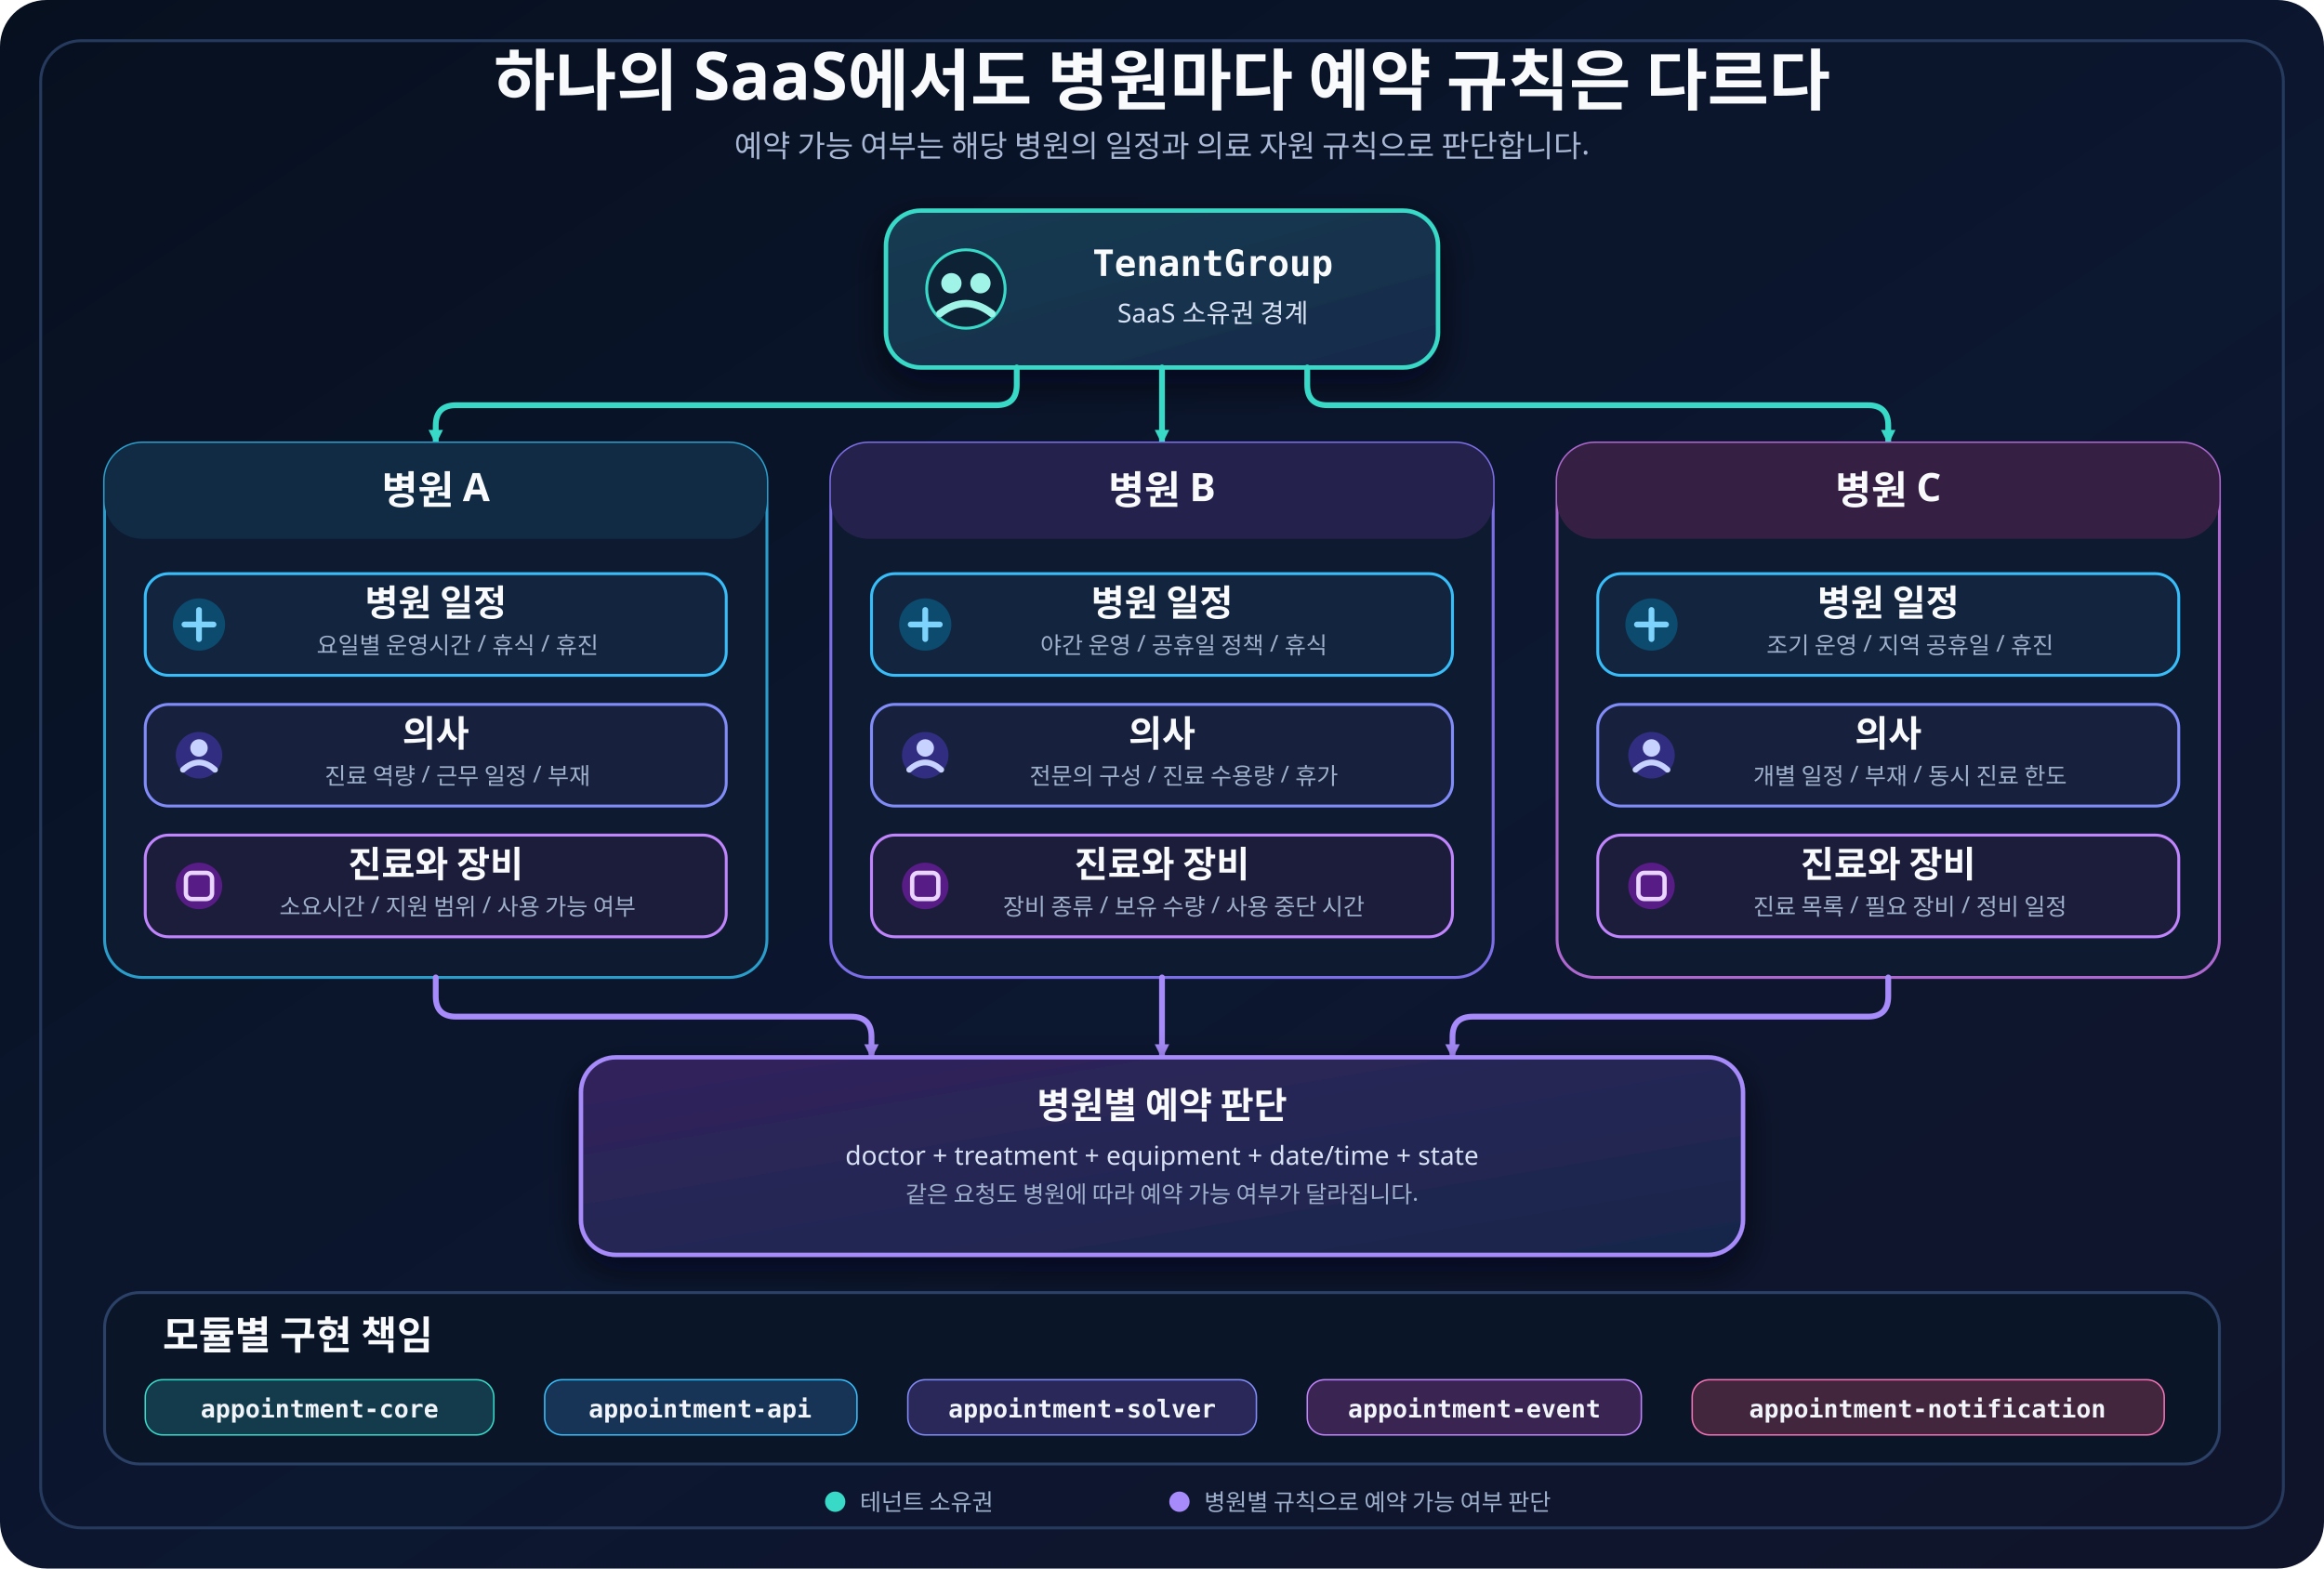
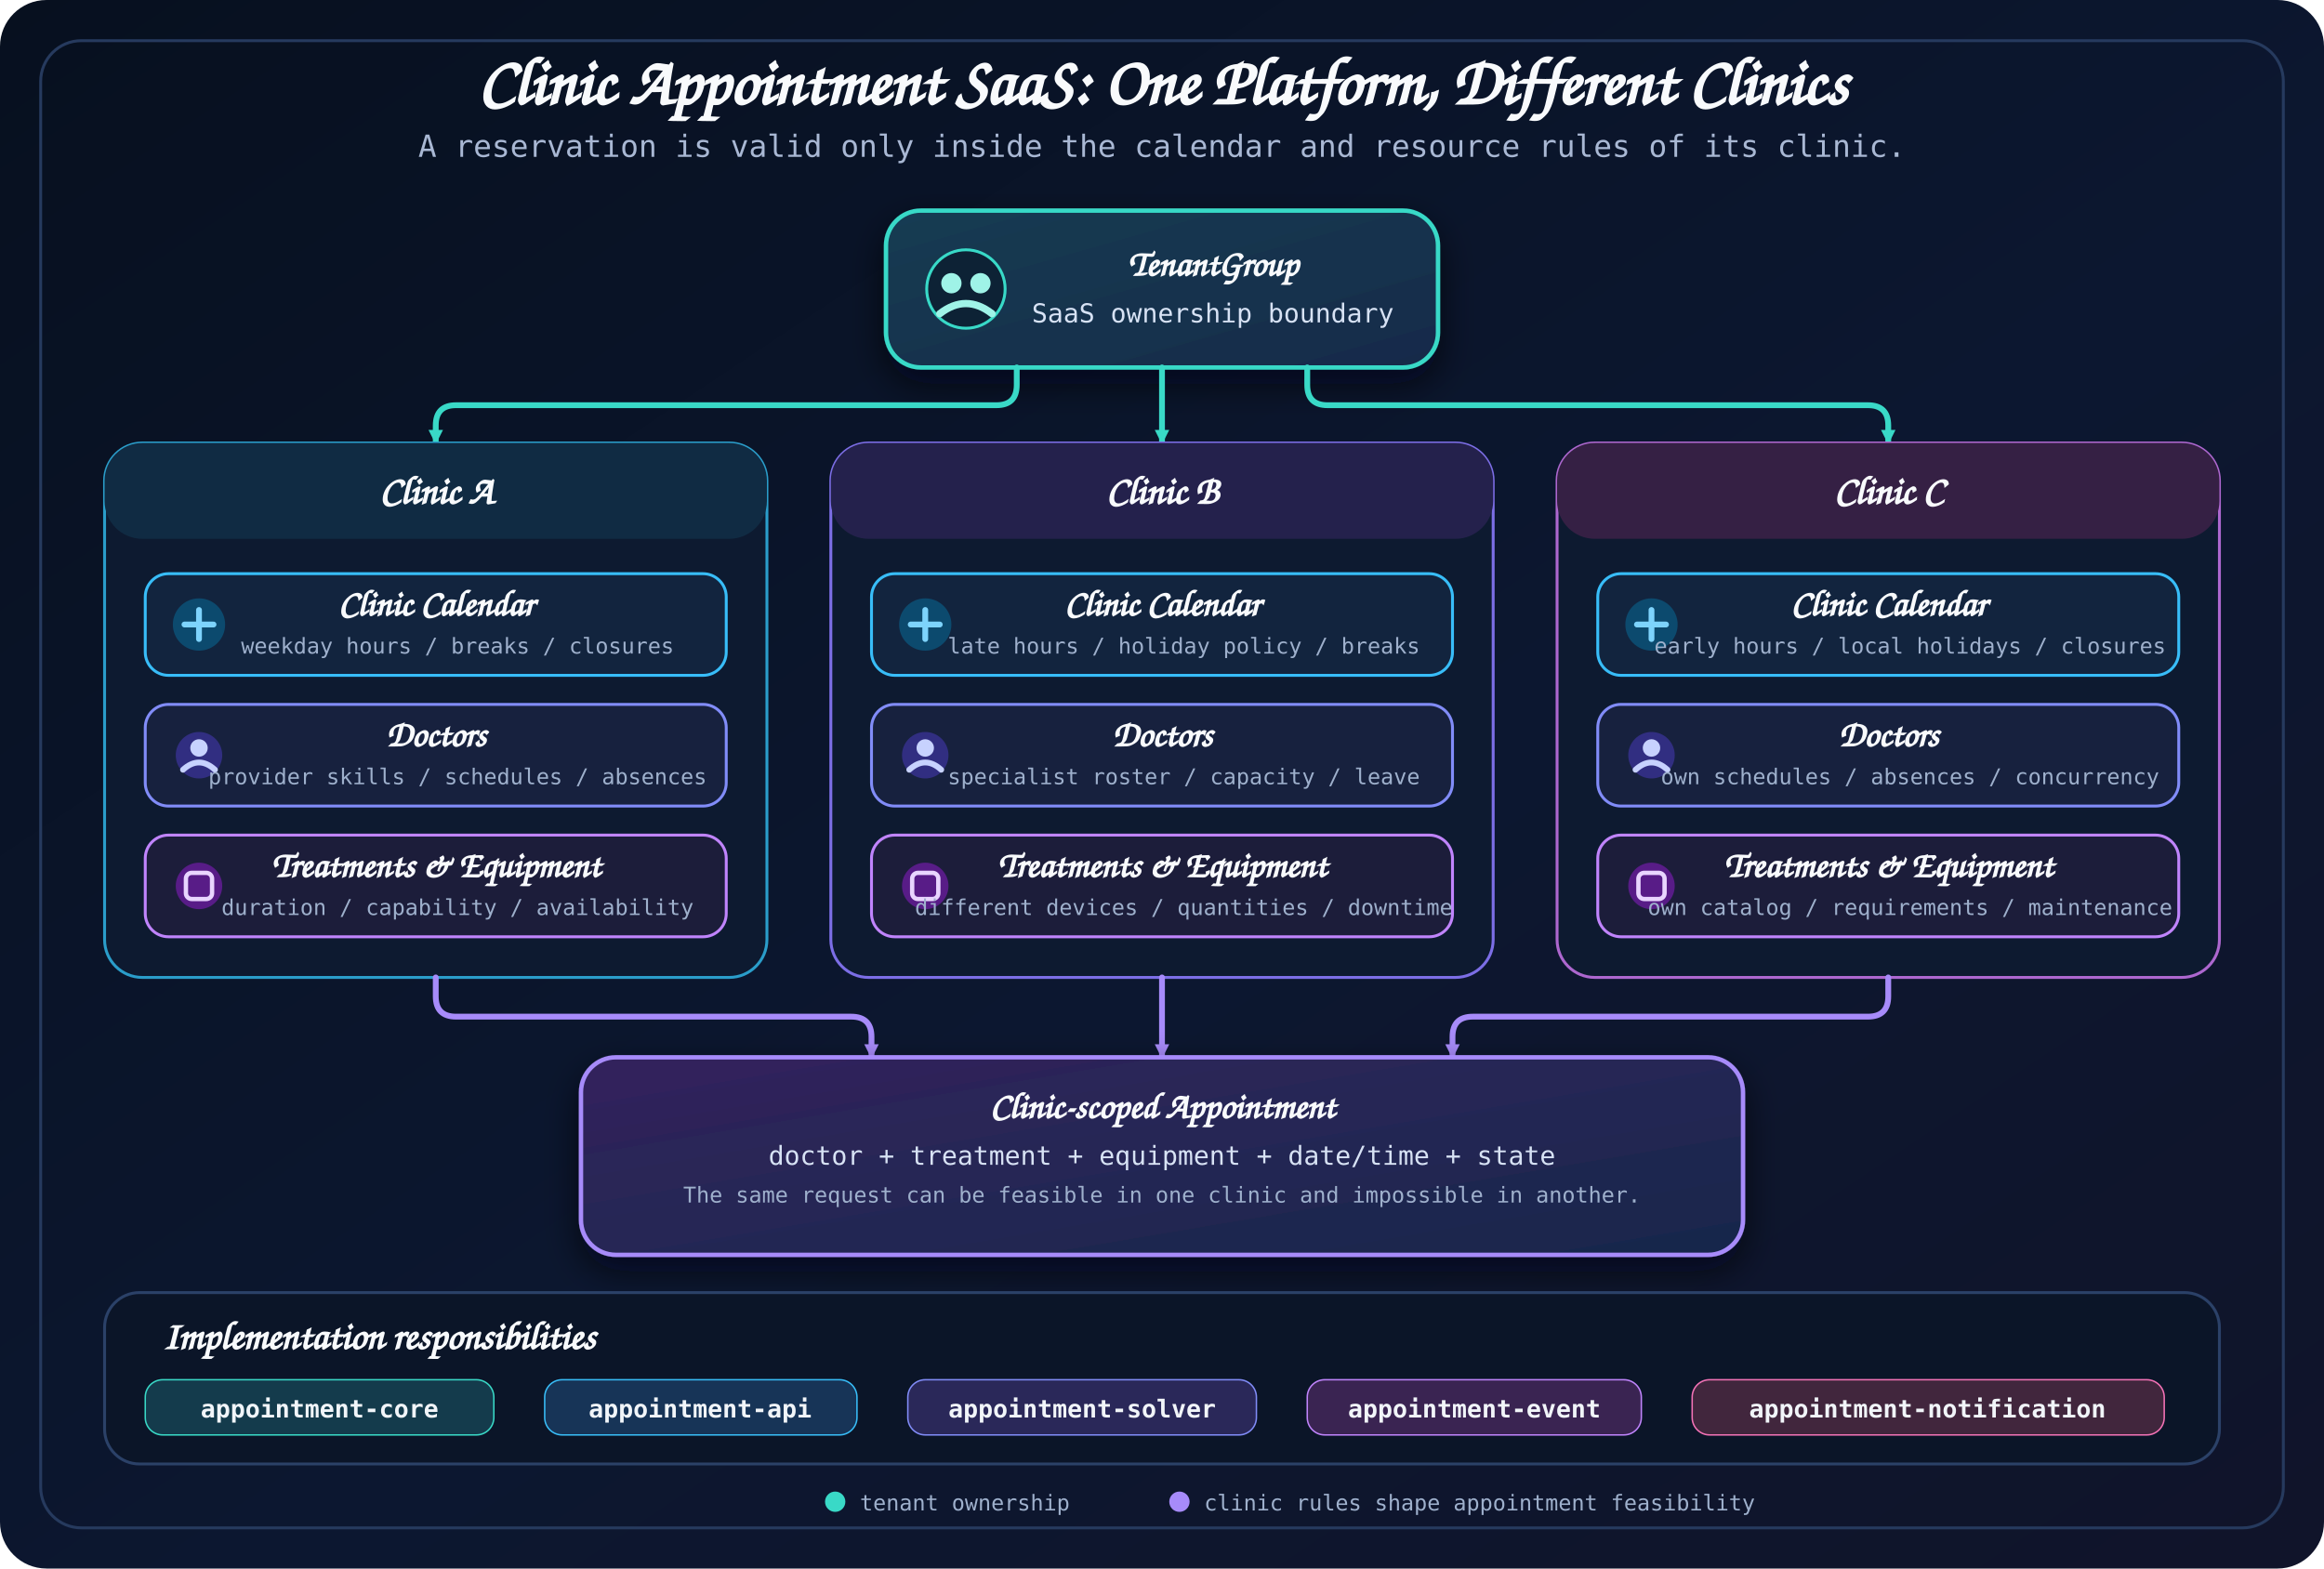
<svg xmlns="http://www.w3.org/2000/svg" width="1600" height="1080" viewBox="0 0 1600 1080" role="img" aria-labelledby="title desc">
  <defs>
    <linearGradient id="canvas" x1="0" y1="0" x2="1" y2="1">
      <stop offset="0" stop-color="#07101f" />
      <stop offset="0.55" stop-color="#0c1730" />
      <stop offset="1" stop-color="#10142a" />
    </linearGradient>
    <linearGradient id="tenantFill" x1="0" y1="0" x2="1" y2="1">
      <stop offset="0" stop-color="#123c52" />
      <stop offset="1" stop-color="#172a4a" />
    </linearGradient>
    <linearGradient id="appointmentFill" x1="0" y1="0" x2="1" y2="1">
      <stop offset="0" stop-color="#33245d" />
      <stop offset="1" stop-color="#17264b" />
    </linearGradient>
    <filter id="shadow" x="-20%" y="-20%" width="140%" height="150%">
      <feDropShadow dx="0" dy="10" stdDeviation="12" flood-color="#020617" flood-opacity="0.65" />
    </filter>
    <marker id="arrowTeal" markerWidth="12" markerHeight="12" refX="10" refY="6" orient="auto" markerUnits="userSpaceOnUse">
      <path d="M 1 1 L 11 6 L 1 11 Z" fill="#39d9c7" />
    </marker>
    <marker id="arrowViolet" markerWidth="12" markerHeight="12" refX="10" refY="6" orient="auto" markerUnits="userSpaceOnUse">
      <path d="M 1 1 L 11 6 L 1 11 Z" fill="#a78bfa" />
    </marker>
    <style>
-       .title { font-family: 'goorm Sans', sans-serif; font-size: 46px; font-weight: 700; fill: #f8fafc; }
-       .subtitle { font-family: 'goorm Sans', sans-serif; font-size: 21px; fill: #a9b8d4; }
-       .lane-title { font-family: 'goorm Sans', sans-serif; font-size: 27px; font-weight: 700; fill: #f8fafc; }
-       .card-title { font-family: 'goorm Sans', sans-serif; font-size: 25px; font-weight: 700; fill: #f8fafc; }
-       .code-title { font-family: 'goorm Sans Code', 'goorm Sans', monospace; font-size: 25px; font-weight: 700; fill: #f8fafc; }
-       .label { font-family: 'goorm Sans', sans-serif; font-size: 18px; fill: #d7e2f4; }
-       .small { font-family: 'goorm Sans', sans-serif; font-size: 16px; fill: #9eb0cc; }
-       .module { font-family: 'goorm Sans Code', 'goorm Sans', monospace; font-size: 17px; font-weight: 700; fill: #f1f5f9; }
+       .title { font-family: 'Architects Daughter', cursive; font-size: 46px; font-weight: 700; fill: #f8fafc; }
+       .subtitle { font-family: 'Comic Mono', monospace; font-size: 21px; fill: #a9b8d4; }
+       .lane-title { font-family: 'Architects Daughter', cursive; font-size: 27px; font-weight: 700; fill: #f8fafc; }
+       .card-title { font-family: 'Architects Daughter', cursive; font-size: 25px; font-weight: 700; fill: #f8fafc; }
+       .label { font-family: 'Comic Mono', monospace; font-size: 18px; fill: #d7e2f4; }
+       .small { font-family: 'Comic Mono', monospace; font-size: 15px; fill: #9eb0cc; }
+       .module { font-family: 'Comic Mono', monospace; font-size: 17px; font-weight: 700; fill: #f1f5f9; }
      .connector { fill: none; stroke-linecap: round; stroke-linejoin: round; stroke-width: 4; }
      .ownership { stroke: #39d9c7; marker-end: url(#arrowTeal); }
      .input { stroke: #a78bfa; marker-end: url(#arrowViolet); }
    </style>
  </defs>
  <rect width="1600" height="1080" rx="32" fill="url(#canvas)" />
  <rect x="28" y="28" width="1544" height="1024" rx="28" fill="none" stroke="#263a5e" stroke-width="2" />
-   <text class="title" x="800" y="72" text-anchor="middle">하나의 SaaS에서도 병원마다 예약 규칙은 다르다</text>
-   <text class="subtitle" x="800" y="108" text-anchor="middle">예약 가능 여부는 해당 병원의 일정과 의료 자원 규칙으로 판단합니다.</text>
+   <text class="title" x="800" y="72" text-anchor="middle">Clinic Appointment SaaS: One Platform, Different Clinics</text>
+   <text class="subtitle" x="800" y="108" text-anchor="middle">A reservation is valid only inside the calendar and resource rules of its clinic.</text>
  <g filter="url(#shadow)">
    <rect class="card" id="tenant-group-card" x="610" y="145" width="380" height="108" rx="24" fill="url(#tenantFill)" stroke="#39d9c7" stroke-width="3" />
    <circle cx="665" cy="199" r="27" fill="#0b2134" stroke="#39d9c7" stroke-width="2" />
    <circle cx="655" cy="195" r="7" fill="#9ff3e7" />
    <circle cx="675" cy="195" r="7" fill="#9ff3e7" />
    <path d="M 647 216 Q 665 202 683 216" fill="none" stroke="#9ff3e7" stroke-width="5" stroke-linecap="round" />
-     <text class="code-title" x="835" y="190" text-anchor="middle">TenantGroup</text>
-     <text class="label" x="835" y="222" text-anchor="middle">SaaS 소유권 경계</text>
+     <text class="card-title" x="835" y="190" text-anchor="middle">TenantGroup</text>
+     <text class="label" x="835" y="222" text-anchor="middle">SaaS ownership boundary</text>
  </g>
  <path class="connector ownership" data-connector="tenant-clinic-a" d="M 700 253 V 265 Q 700 279 686 279 H 314 Q 300 279 300 293 V 305" />
  <path class="connector ownership" data-connector="tenant-clinic-b" d="M 800 253 V 305" />
  <path class="connector ownership" data-connector="tenant-clinic-c" d="M 900 253 V 265 Q 900 279 914 279 H 1286 Q 1300 279 1300 293 V 305" />
  <g>
    <rect class="card" id="clinic-a-card" x="72" y="305" width="456" height="368" rx="26" fill="#0d1a30" stroke="#2a9dca" stroke-width="2" />
    <rect x="72" y="305" width="456" height="66" rx="26" fill="#102b43" />
    <path d="M 72 345 V 345" stroke="#102b43" />
-     <text class="lane-title" x="300" y="347" text-anchor="middle">병원 A</text>
+     <text class="lane-title" x="300" y="347" text-anchor="middle">Clinic A</text>
    <rect x="100" y="395" width="400" height="70" rx="16" fill="#12243e" stroke="#38bdf8" stroke-width="2" />
    <circle cx="137" cy="430" r="18" fill="#0c4a6e" />
    <path d="M 127 430 H 147 M 137 420 V 440" stroke="#7dd3fc" stroke-width="4" stroke-linecap="round" />
-     <text class="card-title" x="300" y="424" text-anchor="middle">병원 일정</text>
-     <text class="small" x="315" y="450" text-anchor="middle">요일별 운영시간 / 휴식 / 휴진</text>
+     <text class="card-title" x="300" y="424" text-anchor="middle">Clinic Calendar</text>
+     <text class="small" x="315" y="450" text-anchor="middle">weekday hours / breaks / closures</text>
    <rect x="100" y="485" width="400" height="70" rx="16" fill="#17213e" stroke="#818cf8" stroke-width="2" />
    <circle cx="137" cy="520" r="16" fill="#312e81" />
    <circle cx="137" cy="515" r="6" fill="#c7d2fe" />
    <path d="M 126 530 Q 137 520 148 530" fill="none" stroke="#c7d2fe" stroke-width="4" stroke-linecap="round" />
-     <text class="card-title" x="300" y="514" text-anchor="middle">의사</text>
-     <text class="small" x="315" y="540" text-anchor="middle">진료 역량 / 근무 일정 / 부재</text>
+     <text class="card-title" x="300" y="514" text-anchor="middle">Doctors</text>
+     <text class="small" x="315" y="540" text-anchor="middle">provider skills / schedules / absences</text>
    <rect x="100" y="575" width="400" height="70" rx="16" fill="#1c1d3a" stroke="#c084fc" stroke-width="2" />
    <circle cx="137" cy="610" r="16" fill="#581c87" />
    <rect x="128" y="601" width="18" height="18" rx="4" fill="none" stroke="#e9d5ff" stroke-width="3" />
-     <text class="card-title" x="300" y="604" text-anchor="middle">진료와 장비</text>
-     <text class="small" x="315" y="630" text-anchor="middle">소요시간 / 지원 범위 / 사용 가능 여부</text>
+     <text class="card-title" x="300" y="604" text-anchor="middle">Treatments &amp; Equipment</text>
+     <text class="small" x="315" y="630" text-anchor="middle">duration / capability / availability</text>
  </g>
  <g>
    <rect class="card" id="clinic-b-card" x="572" y="305" width="456" height="368" rx="26" fill="#0d1a30" stroke="#7c6ee6" stroke-width="2" />
    <rect x="572" y="305" width="456" height="66" rx="26" fill="#24214c" />
-     <text class="lane-title" x="800" y="347" text-anchor="middle">병원 B</text>
+     <text class="lane-title" x="800" y="347" text-anchor="middle">Clinic B</text>
    <rect x="600" y="395" width="400" height="70" rx="16" fill="#12243e" stroke="#38bdf8" stroke-width="2" />
    <circle cx="637" cy="430" r="18" fill="#0c4a6e" />
    <path d="M 627 430 H 647 M 637 420 V 440" stroke="#7dd3fc" stroke-width="4" stroke-linecap="round" />
-     <text class="card-title" x="800" y="424" text-anchor="middle">병원 일정</text>
-     <text class="small" x="815" y="450" text-anchor="middle">야간 운영 / 공휴일 정책 / 휴식</text>
+     <text class="card-title" x="800" y="424" text-anchor="middle">Clinic Calendar</text>
+     <text class="small" x="815" y="450" text-anchor="middle">late hours / holiday policy / breaks</text>
    <rect x="600" y="485" width="400" height="70" rx="16" fill="#17213e" stroke="#818cf8" stroke-width="2" />
    <circle cx="637" cy="520" r="16" fill="#312e81" />
    <circle cx="637" cy="515" r="6" fill="#c7d2fe" />
    <path d="M 626 530 Q 637 520 648 530" fill="none" stroke="#c7d2fe" stroke-width="4" stroke-linecap="round" />
-     <text class="card-title" x="800" y="514" text-anchor="middle">의사</text>
-     <text class="small" x="815" y="540" text-anchor="middle">전문의 구성 / 진료 수용량 / 휴가</text>
+     <text class="card-title" x="800" y="514" text-anchor="middle">Doctors</text>
+     <text class="small" x="815" y="540" text-anchor="middle">specialist roster / capacity / leave</text>
    <rect x="600" y="575" width="400" height="70" rx="16" fill="#1c1d3a" stroke="#c084fc" stroke-width="2" />
    <circle cx="637" cy="610" r="16" fill="#581c87" />
    <rect x="628" y="601" width="18" height="18" rx="4" fill="none" stroke="#e9d5ff" stroke-width="3" />
-     <text class="card-title" x="800" y="604" text-anchor="middle">진료와 장비</text>
-     <text class="small" x="815" y="630" text-anchor="middle">장비 종류 / 보유 수량 / 사용 중단 시간</text>
+     <text class="card-title" x="800" y="604" text-anchor="middle">Treatments &amp; Equipment</text>
+     <text class="small" x="815" y="630" text-anchor="middle">different devices / quantities / downtime</text>
  </g>
  <g>
    <rect class="card" id="clinic-c-card" x="1072" y="305" width="456" height="368" rx="26" fill="#0d1a30" stroke="#ad67cf" stroke-width="2" />
    <rect x="1072" y="305" width="456" height="66" rx="26" fill="#352044" />
-     <text class="lane-title" x="1300" y="347" text-anchor="middle">병원 C</text>
+     <text class="lane-title" x="1300" y="347" text-anchor="middle">Clinic C</text>
    <rect x="1100" y="395" width="400" height="70" rx="16" fill="#12243e" stroke="#38bdf8" stroke-width="2" />
    <circle cx="1137" cy="430" r="18" fill="#0c4a6e" />
    <path d="M 1127 430 H 1147 M 1137 420 V 440" stroke="#7dd3fc" stroke-width="4" stroke-linecap="round" />
-     <text class="card-title" x="1300" y="424" text-anchor="middle">병원 일정</text>
-     <text class="small" x="1315" y="450" text-anchor="middle">조기 운영 / 지역 공휴일 / 휴진</text>
+     <text class="card-title" x="1300" y="424" text-anchor="middle">Clinic Calendar</text>
+     <text class="small" x="1315" y="450" text-anchor="middle">early hours / local holidays / closures</text>
    <rect x="1100" y="485" width="400" height="70" rx="16" fill="#17213e" stroke="#818cf8" stroke-width="2" />
    <circle cx="1137" cy="520" r="16" fill="#312e81" />
    <circle cx="1137" cy="515" r="6" fill="#c7d2fe" />
    <path d="M 1126 530 Q 1137 520 1148 530" fill="none" stroke="#c7d2fe" stroke-width="4" stroke-linecap="round" />
-     <text class="card-title" x="1300" y="514" text-anchor="middle">의사</text>
-     <text class="small" x="1315" y="540" text-anchor="middle">개별 일정 / 부재 / 동시 진료 한도</text>
+     <text class="card-title" x="1300" y="514" text-anchor="middle">Doctors</text>
+     <text class="small" x="1315" y="540" text-anchor="middle">own schedules / absences / concurrency</text>
    <rect x="1100" y="575" width="400" height="70" rx="16" fill="#1c1d3a" stroke="#c084fc" stroke-width="2" />
    <circle cx="1137" cy="610" r="16" fill="#581c87" />
    <rect x="1128" y="601" width="18" height="18" rx="4" fill="none" stroke="#e9d5ff" stroke-width="3" />
-     <text class="card-title" x="1300" y="604" text-anchor="middle">진료와 장비</text>
-     <text class="small" x="1315" y="630" text-anchor="middle">진료 목록 / 필요 장비 / 정비 일정</text>
+     <text class="card-title" x="1300" y="604" text-anchor="middle">Treatments &amp; Equipment</text>
+     <text class="small" x="1315" y="630" text-anchor="middle">own catalog / requirements / maintenance</text>
  </g>
  <path class="connector input" data-connector="clinic-a-appointment" d="M 300 673 V 686 Q 300 700 314 700 H 586 Q 600 700 600 714 V 728" />
  <path class="connector input" data-connector="clinic-b-appointment" d="M 800 673 V 728" />
  <path class="connector input" data-connector="clinic-c-appointment" d="M 1300 673 V 686 Q 1300 700 1286 700 H 1014 Q 1000 700 1000 714 V 728" />
  <g filter="url(#shadow)">
    <rect class="card" id="appointment-card" x="400" y="728" width="800" height="136" rx="24" fill="url(#appointmentFill)" stroke="#a78bfa" stroke-width="3" />
-     <text class="card-title" x="800" y="770" text-anchor="middle">병원별 예약 판단</text>
+     <text class="card-title" x="800" y="770" text-anchor="middle">Clinic-scoped Appointment</text>
    <text class="label" x="800" y="802" text-anchor="middle">doctor + treatment + equipment + date/time + state</text>
-     <text class="small" x="800" y="828" text-anchor="middle">같은 요청도 병원에 따라 예약 가능 여부가 달라집니다.</text>
+     <text class="small" x="800" y="828" text-anchor="middle">The same request can be feasible in one clinic and impossible in another.</text>
  </g>
  <g>
    <rect x="72" y="890" width="1456" height="118" rx="24" fill="#0b1528" stroke="#2b4168" stroke-width="2" />
-     <text class="lane-title" x="112" y="929">모듈별 구현 책임</text>
+     <text class="lane-title" x="112" y="929">Implementation responsibilities</text>
    <rect x="100" y="950" width="240" height="38" rx="12" fill="#143b4c" stroke="#39d9c7" />
    <text class="module" x="220" y="976" text-anchor="middle">appointment-core</text>
    <rect x="375" y="950" width="215" height="38" rx="12" fill="#173457" stroke="#38bdf8" />
    <text class="module" x="482" y="976" text-anchor="middle">appointment-api</text>
    <rect x="625" y="950" width="240" height="38" rx="12" fill="#2a2859" stroke="#818cf8" />
    <text class="module" x="745" y="976" text-anchor="middle">appointment-solver</text>
    <rect x="900" y="950" width="230" height="38" rx="12" fill="#3a2452" stroke="#c084fc" />
    <text class="module" x="1015" y="976" text-anchor="middle">appointment-event</text>
    <rect x="1165" y="950" width="325" height="38" rx="12" fill="#41263d" stroke="#f472b6" />
    <text class="module" x="1327" y="976" text-anchor="middle">appointment-notification</text>
  </g>
  <g>
    <circle cx="575" cy="1034" r="7" fill="#39d9c7" />
-     <text class="small" x="592" y="1040">테넌트 소유권</text>
+     <text class="small" x="592" y="1040">tenant ownership</text>
    <circle cx="812" cy="1034" r="7" fill="#a78bfa" />
-     <text class="small" x="829" y="1040">병원별 규칙으로 예약 가능 여부 판단</text>
+     <text class="small" x="829" y="1040">clinic rules shape appointment feasibility</text>
  </g>
</svg>
